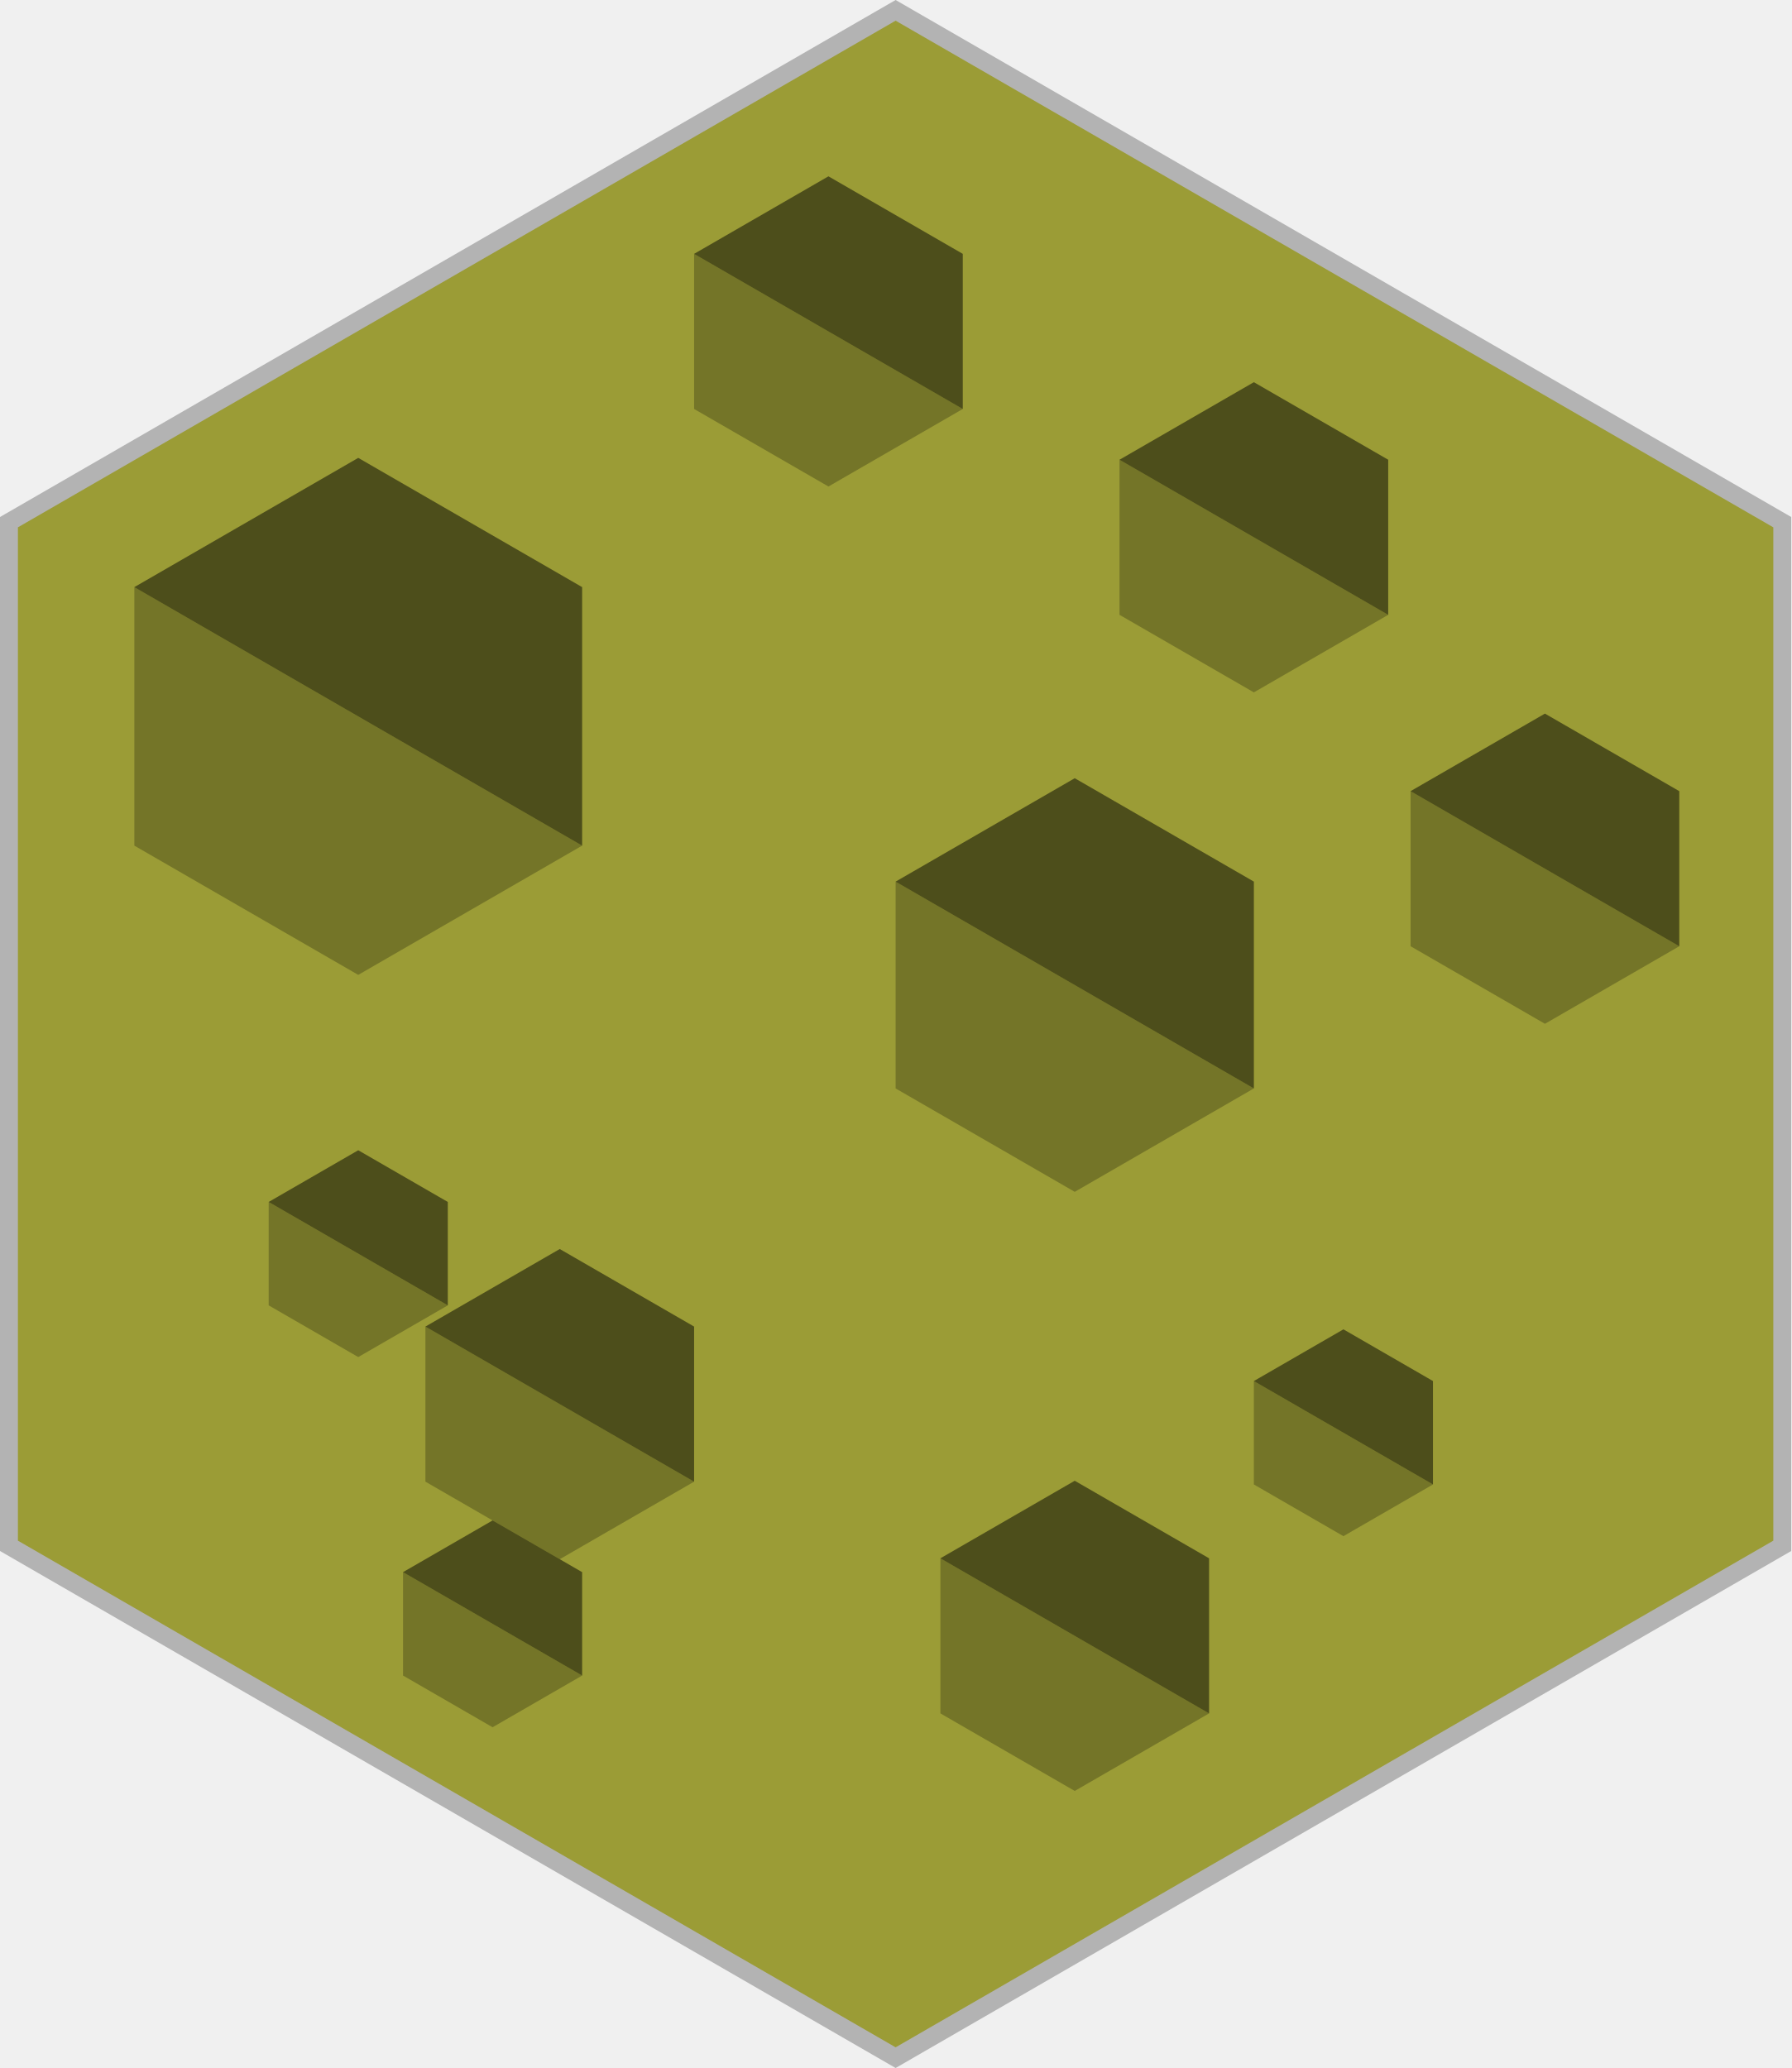
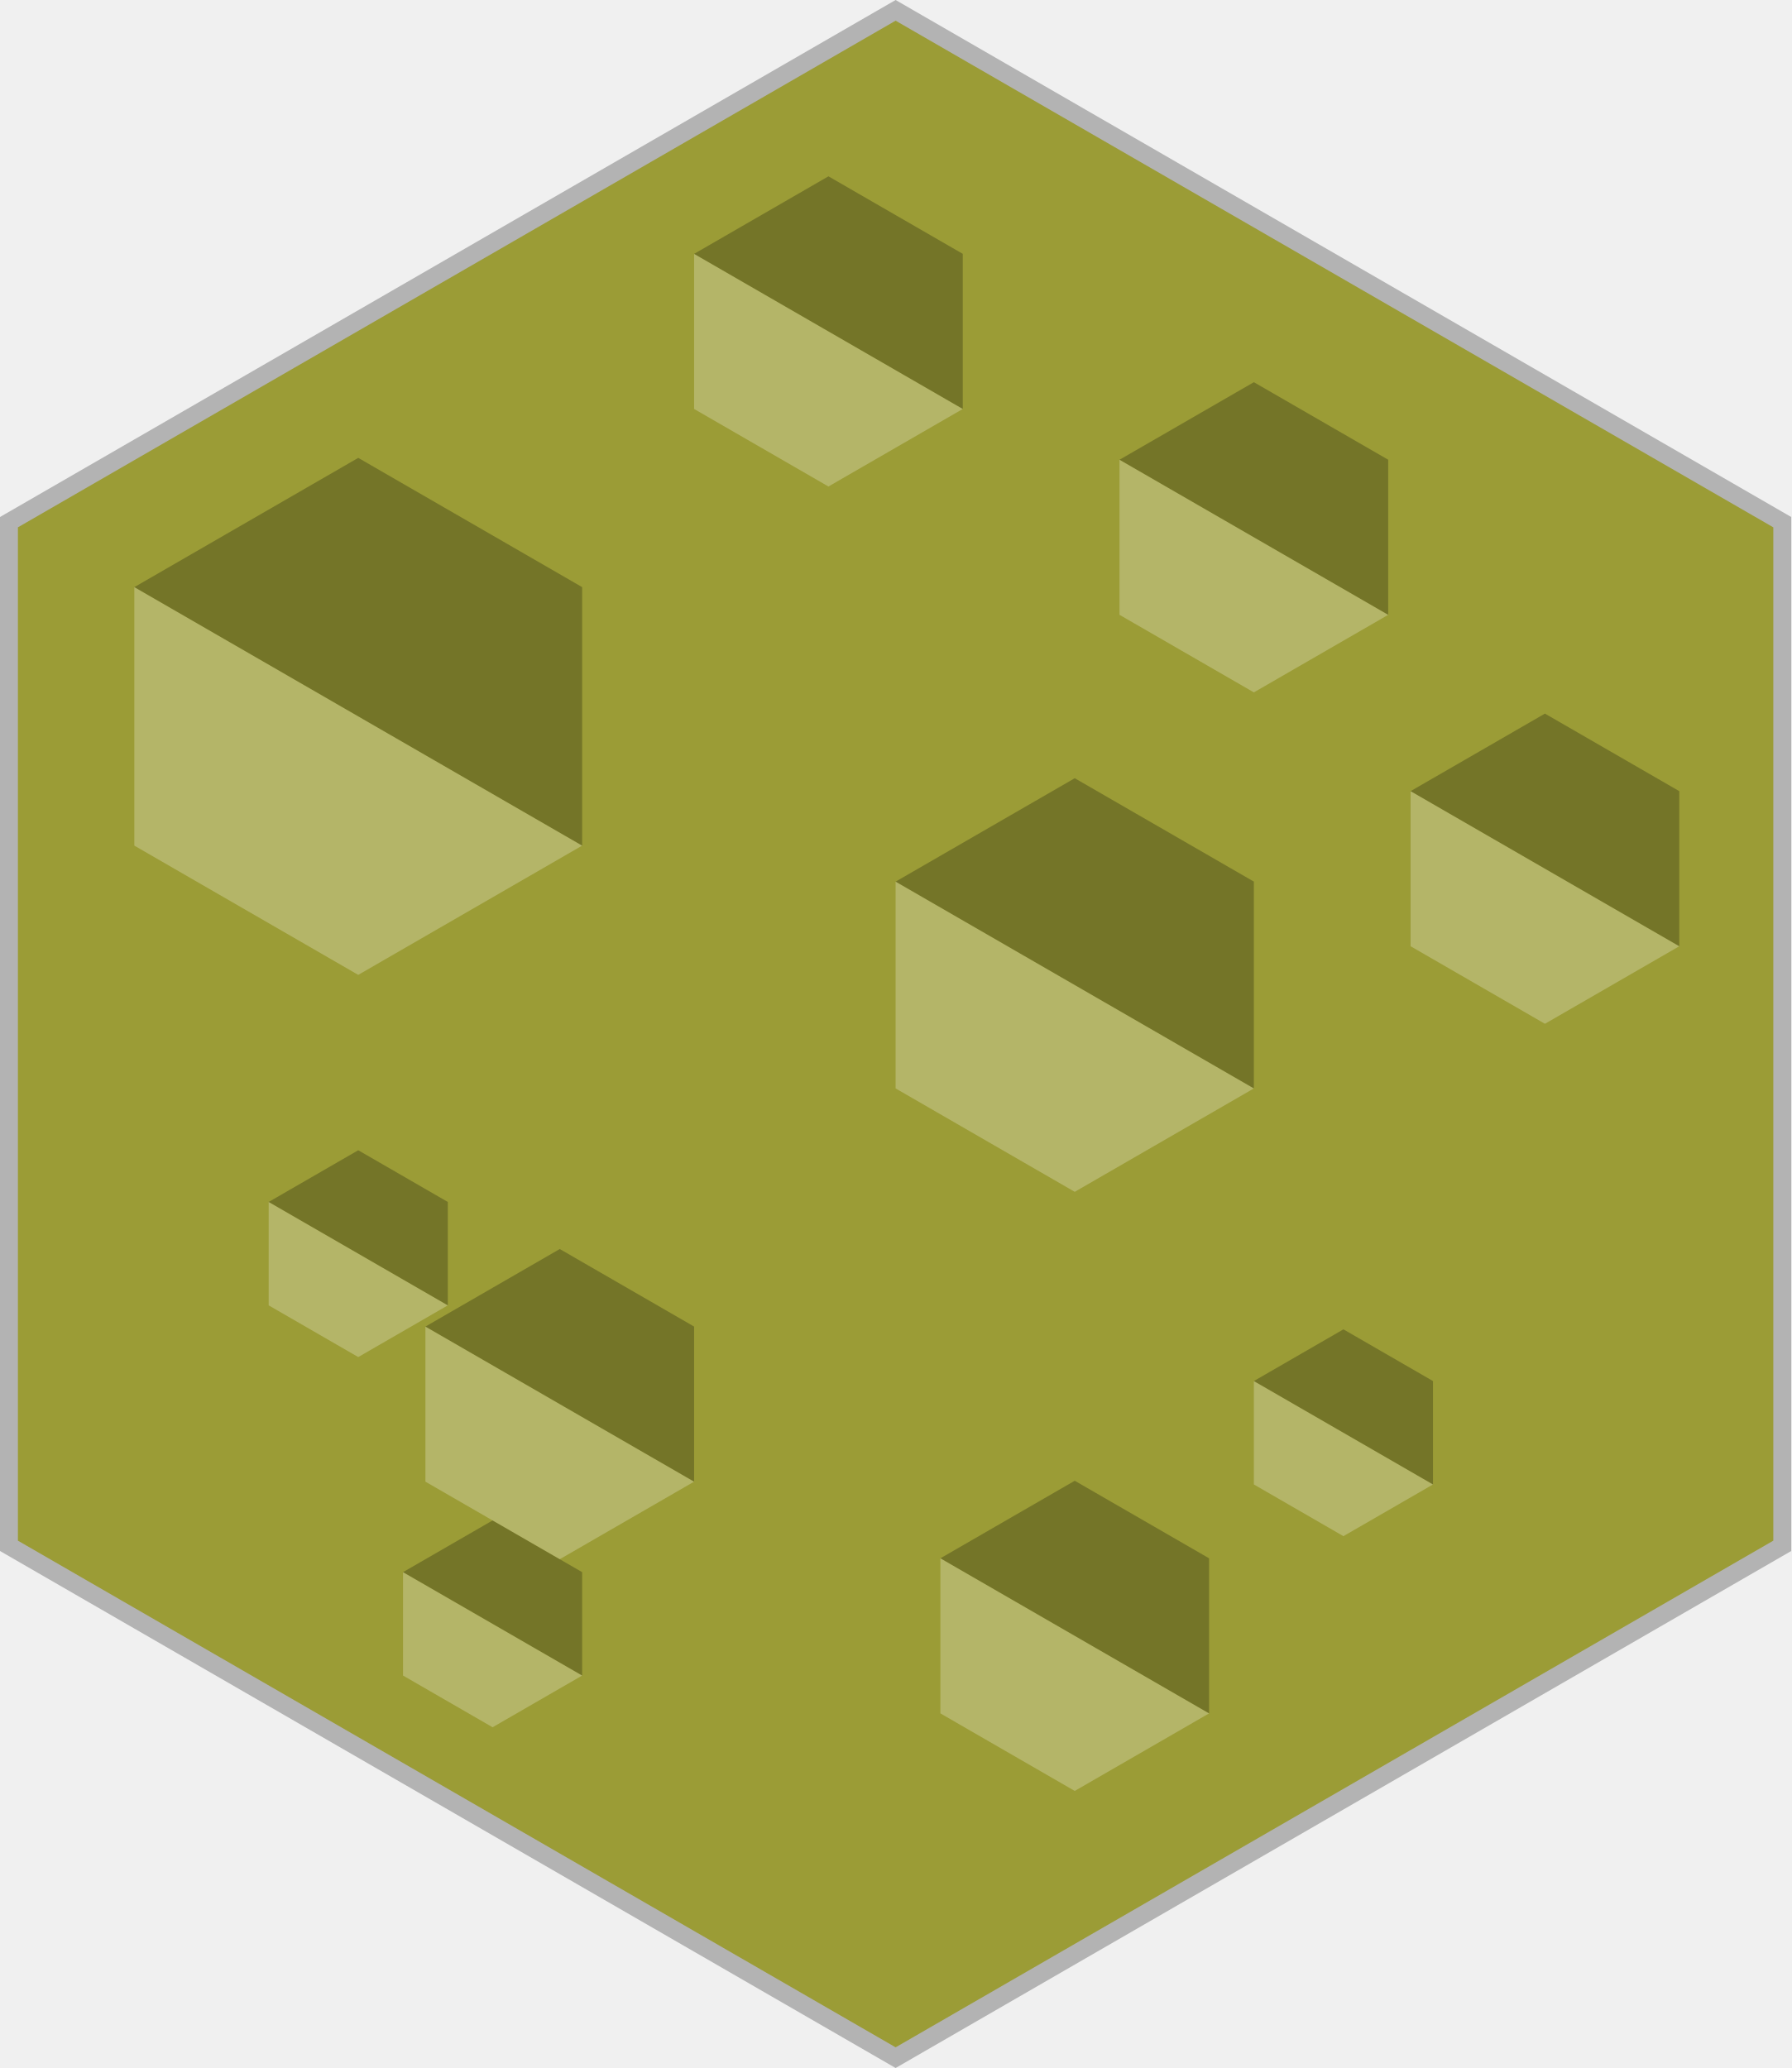
<svg xmlns="http://www.w3.org/2000/svg" xml:space="preserve" width="100" height="115.47">
  <path fill="#9B9C36" stroke="#b3b3b3" d="M99.5 86.314 50 114.893.5 86.314V29.156L50 .577l49.5 28.579z" />
-   <path fill-opacity=".25" d="M70 60.774 50 49.227v11.547l10 5.774z" />
-   <path fill-opacity=".5" d="m60 43.453-10 5.774 20 11.547V49.226z" />
-   <path fill-opacity=".25" d="m67.5 95.67-15-8.66v8.66L60 100z" />
-   <path fill-opacity=".5" d="m60 82.68-7.5 4.33 15 8.66v-8.66z" />
-   <path fill-opacity=".25" d="m32.5 47.217-25-14.434v14.434L20 54.434z" />
-   <path fill-opacity=".5" d="M20 25.566 7.5 32.783l25 14.434V32.783z" />
-   <path fill-opacity=".25" d="m77.5 34.33-15-8.66v8.66l7.5 4.33z" />
-   <path fill-opacity=".5" d="m70 21.34-7.5 4.33 15 8.66v-8.66z" />
-   <path fill-opacity=".25" d="m25 72.887-10-5.773v5.773l5 2.887z" />
-   <path fill-opacity=".5" d="m20 64.226-5 2.887 10 5.773v-5.773z" />
-   <path fill-opacity=".25" d="m80 82.887-10-5.773v5.773l5 2.887z" />
-   <path fill-opacity=".5" d="m75 74.226-5 2.887 10 5.773v-5.773z" />
-   <path fill-opacity=".25" d="m32.5 93.557-10-5.773v5.773l5 2.887z" />
-   <path fill-opacity=".5" d="m27.5 84.896-5 2.887 10 5.773v-5.773z" />
-   <path fill-opacity=".25" d="m53.75 22.835-15-8.66v8.66l7.5 4.33z" />
-   <path fill-opacity=".5" d="m46.25 9.845-7.5 4.33 15 8.66v-8.66z" />
-   <path fill-opacity=".25" d="m93.75 52.835-15-8.66v8.66l7.5 4.33z" />
-   <path fill-opacity=".5" d="m86.25 39.845-7.5 4.33 15 8.66v-8.66z" />
-   <path fill-opacity=".25" d="m38.75 82.731-15-8.66v8.66l7.5 4.33z" />
-   <path fill-opacity=".5" d="m31.25 69.741-7.5 4.33 15 8.66v-8.66z" />
+   <path fill="#fff" fill-opacity=".25" d="M70 60.774 50 49.227v11.547l10 5.774z" />
+   <path fill-opacity=".25" d="m60 43.453-10 5.774 20 11.547V49.226z" />
+   <path fill="#fff" fill-opacity=".25" d="m67.5 95.67-15-8.66v8.66L60 100z" />
+   <path fill-opacity=".25" d="m60 82.68-7.5 4.33 15 8.66v-8.66z" />
+   <path fill="#fff" fill-opacity=".25" d="m32.5 47.217-25-14.434v14.434L20 54.434z" />
+   <path fill-opacity=".25" d="M20 25.566 7.5 32.783l25 14.434V32.783z" />
+   <path fill="#fff" fill-opacity=".25" d="m77.5 34.33-15-8.66v8.66l7.5 4.33z" />
+   <path fill-opacity=".25" d="m70 21.34-7.5 4.33 15 8.66v-8.66z" />
+   <path fill="#fff" fill-opacity=".25" d="m25 72.887-10-5.773v5.773l5 2.887z" />
+   <path fill-opacity=".25" d="m20 64.226-5 2.887 10 5.773v-5.773z" />
+   <path fill="#fff" fill-opacity=".25" d="m80 82.887-10-5.773v5.773l5 2.887z" />
+   <path fill-opacity=".25" d="m75 74.226-5 2.887 10 5.773v-5.773z" />
+   <path fill="#fff" fill-opacity=".25" d="m32.5 93.557-10-5.773v5.773l5 2.887z" />
+   <path fill-opacity=".25" d="m27.5 84.896-5 2.887 10 5.773v-5.773z" />
+   <path fill="#fff" fill-opacity=".25" d="m53.75 22.835-15-8.66v8.66l7.5 4.33z" />
+   <path fill-opacity=".25" d="m46.25 9.845-7.5 4.33 15 8.66v-8.66z" />
+   <path fill="#fff" fill-opacity=".25" d="m93.75 52.835-15-8.66v8.66l7.5 4.33z" />
+   <path fill-opacity=".25" d="m86.25 39.845-7.5 4.33 15 8.66v-8.66z" />
+   <path fill="#fff" fill-opacity=".25" d="m38.75 82.731-15-8.66v8.66l7.5 4.33z" />
+   <path fill-opacity=".25" d="m31.25 69.741-7.5 4.33 15 8.66v-8.66z" />
</svg>
